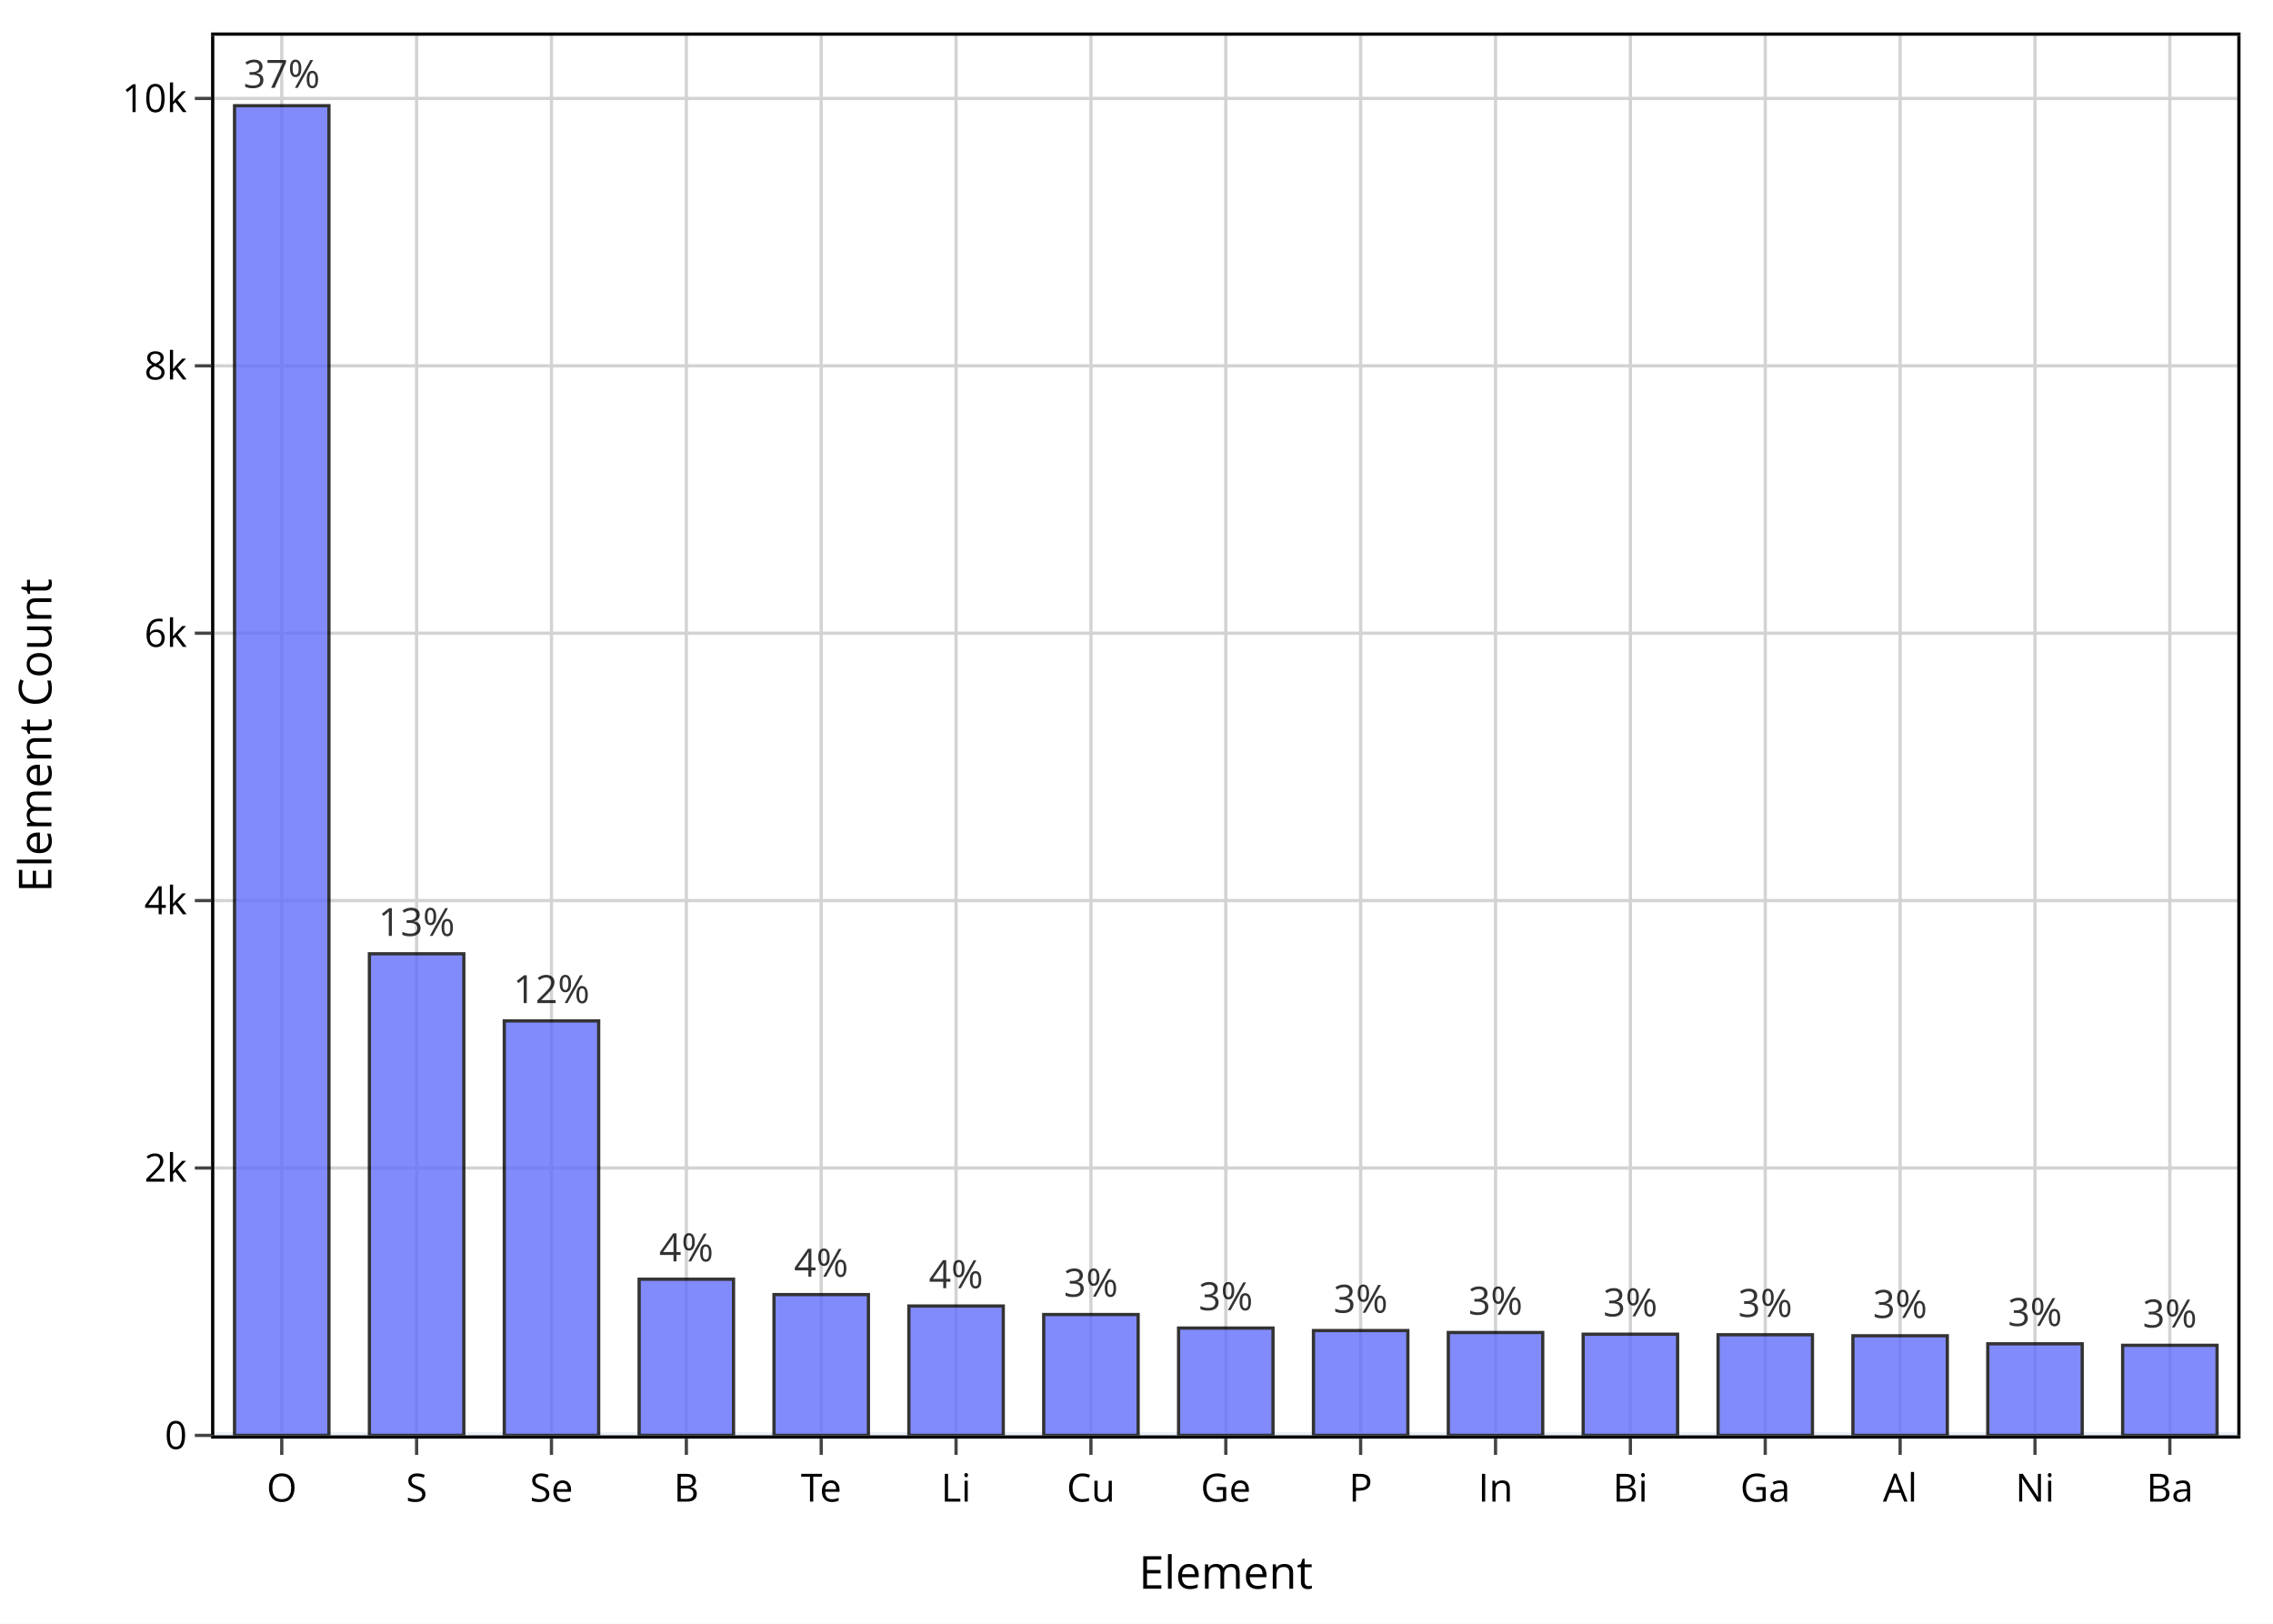
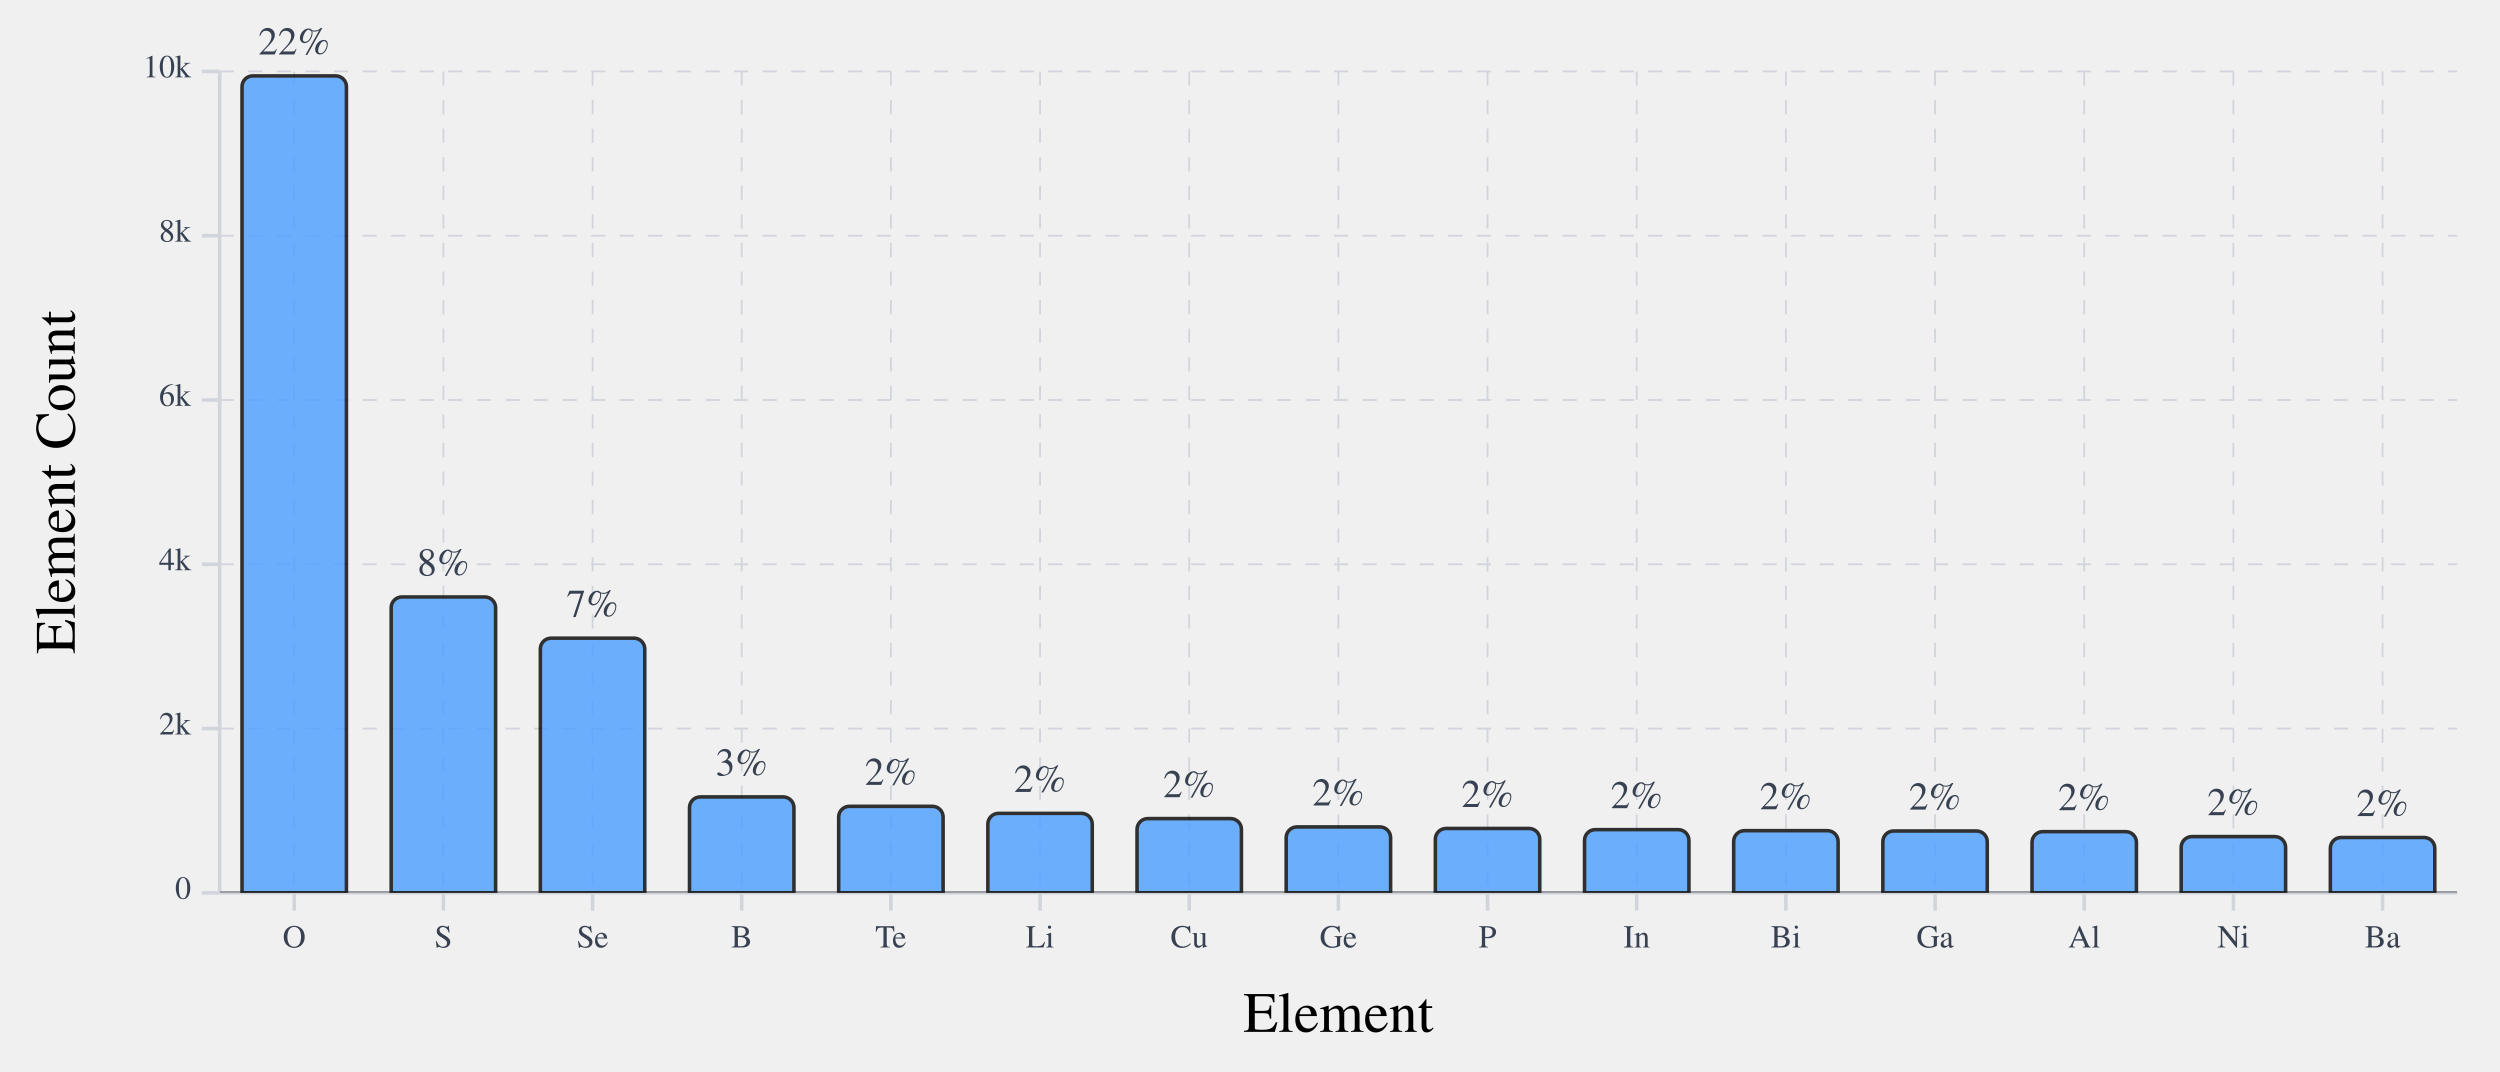
- <svg xmlns="http://www.w3.org/2000/svg" width="700" height="500" class="main-svg" viewBox="0 0 700 500">
-   <path d="M0 0h700v500H0z" style="fill:#fff;fill-opacity:1" />
+ <svg xmlns="http://www.w3.org/2000/svg" class="svelte-ny43tg" aria-label="Element vs Element Count" color="rgb(0, 0, 0)" fill="rgb(55, 65, 81)" fill-opacity="1" fill-rule="nonzero" stroke="none" stroke-width="1px" stroke-opacity="1" stroke-dasharray="none" stroke-dashoffset="0px" stroke-linecap="butt" stroke-linejoin="miter" stroke-miterlimit="4" font-family="Times" font-size="16px" font-style="normal" font-weight="400" font-variant="normal" letter-spacing="normal" word-spacing="0px" text-anchor="start" dominant-baseline="auto" paint-order="normal" visibility="visible" text-rendering="auto" shape-rendering="auto" marker-start="none" marker-mid="none" marker-end="none" display="block" width="700" height="300" viewBox="0 0 700 300">
  <defs>
-     <clipPath id="a" class="plotclip">
-       <path d="M0 0h623v431H0z" />
+     <clipPath id="chart-clip-227b5d8d-7749-4872-889a-cb2cf5bf6969">
+       <rect x="61.5" y="20" width="626.5" height="230" />
    </clipPath>
  </defs>
-   <g class="cartesianlayer">
-     <g class="subplot xy">
-       <g class="gridlayer">
-         <g class="x">
-           <path d="M0 11v431" class="xgrid crisp" style="stroke:#d3d3d3;stroke-opacity:1;stroke-width:1px" transform="translate(86.77)" />
-           <path d="M0 11v431" class="xgrid crisp" style="stroke:#d3d3d3;stroke-opacity:1;stroke-width:1px" transform="translate(128.3)" />
-           <path d="M0 11v431" class="xgrid crisp" style="stroke:#d3d3d3;stroke-opacity:1;stroke-width:1px" transform="translate(169.83)" />
-           <path d="M0 11v431" class="xgrid crisp" style="stroke:#d3d3d3;stroke-opacity:1;stroke-width:1px" transform="translate(211.37)" />
-           <path d="M0 11v431" class="xgrid crisp" style="stroke:#d3d3d3;stroke-opacity:1;stroke-width:1px" transform="translate(252.9)" />
-           <path d="M0 11v431" class="xgrid crisp" style="stroke:#d3d3d3;stroke-opacity:1;stroke-width:1px" transform="translate(294.43)" />
-           <path d="M0 11v431" class="xgrid crisp" style="stroke:#d3d3d3;stroke-opacity:1;stroke-width:1px" transform="translate(335.97)" />
-           <path d="M0 11v431" class="xgrid crisp" style="stroke:#d3d3d3;stroke-opacity:1;stroke-width:1px" transform="translate(377.5)" />
-           <path d="M0 11v431" class="xgrid crisp" style="stroke:#d3d3d3;stroke-opacity:1;stroke-width:1px" transform="translate(419.03)" />
-           <path d="M0 11v431" class="xgrid crisp" style="stroke:#d3d3d3;stroke-opacity:1;stroke-width:1px" transform="translate(460.57)" />
-           <path d="M0 11v431" class="xgrid crisp" style="stroke:#d3d3d3;stroke-opacity:1;stroke-width:1px" transform="translate(502.1)" />
-           <path d="M0 11v431" class="xgrid crisp" style="stroke:#d3d3d3;stroke-opacity:1;stroke-width:1px" transform="translate(543.63)" />
-           <path d="M0 11v431" class="xgrid crisp" style="stroke:#d3d3d3;stroke-opacity:1;stroke-width:1px" transform="translate(585.17)" />
-           <path d="M0 11v431" class="xgrid crisp" style="stroke:#d3d3d3;stroke-opacity:1;stroke-width:1px" transform="translate(626.7)" />
-           <path d="M0 11v431" class="xgrid crisp" style="stroke:#d3d3d3;stroke-opacity:1;stroke-width:1px" transform="translate(668.23)" />
-         </g>
-         <g class="y">
-           <path d="M66 0h623" class="ygrid crisp" style="stroke:#d3d3d3;stroke-opacity:1;stroke-width:1px" transform="translate(0 359.66)" />
-           <path d="M66 0h623" class="ygrid crisp" style="stroke:#d3d3d3;stroke-opacity:1;stroke-width:1px" transform="translate(0 277.32)" />
-           <path d="M66 0h623" class="ygrid crisp" style="stroke:#d3d3d3;stroke-opacity:1;stroke-width:1px" transform="translate(0 194.98)" />
-           <path d="M66 0h623" class="ygrid crisp" style="stroke:#d3d3d3;stroke-opacity:1;stroke-width:1px" transform="translate(0 112.65)" />
-           <path d="M66 0h623" class="ygrid crisp" style="stroke:#d3d3d3;stroke-opacity:1;stroke-width:1px" transform="translate(0 30.31)" />
+   <g class="x-axis svelte-gwe2el" style="--tick-font-default: clamp(9px, calc(0.03 * 100cqmin), 0.8em);">
+     <line stroke-width="1px" pointer-events="none" x1="61.5" x2="688" y1="250" y2="250" stroke="rgb(209, 213, 219)" />
+     <g class="tick svelte-gwe2el" transform="translate(82.38, 250)">
+       <line y1="-230" y2="0" stroke="rgb(209, 213, 219)" stroke-dasharray="4px" stroke-width="0.5px" pointer-events="none" />
+       <line y1="0" y2="5" stroke="rgb(209, 213, 219)" stroke-width="1px" pointer-events="none" />
+       <text x="0" y="12" text-anchor="middle" dominant-baseline="hanging" fill="rgb(55, 65, 81)" class="svelte-gwe2el" font-size="9px" display="block">
+         <tspan class="svelte-gwe2el" x="0" dy="0">O</tspan>
+       </text>
+     </g>
+     <g class="tick svelte-gwe2el" transform="translate(124.15, 250)">
+       <line y1="-230" y2="0" stroke="rgb(209, 213, 219)" stroke-dasharray="4px" stroke-width="0.5px" pointer-events="none" />
+       <line y1="0" y2="5" stroke="rgb(209, 213, 219)" stroke-width="1px" pointer-events="none" />
+       <text x="0" y="12" text-anchor="middle" dominant-baseline="hanging" fill="rgb(55, 65, 81)" class="svelte-gwe2el" font-size="9px" display="block">
+         <tspan class="svelte-gwe2el" x="0" dy="0">S</tspan>
+       </text>
+     </g>
+     <g class="tick svelte-gwe2el" transform="translate(165.92, 250)">
+       <line y1="-230" y2="0" stroke="rgb(209, 213, 219)" stroke-dasharray="4px" stroke-width="0.5px" pointer-events="none" />
+       <line y1="0" y2="5" stroke="rgb(209, 213, 219)" stroke-width="1px" pointer-events="none" />
+       <text x="0" y="12" text-anchor="middle" dominant-baseline="hanging" fill="rgb(55, 65, 81)" class="svelte-gwe2el" font-size="9px" display="block">
+         <tspan class="svelte-gwe2el" x="0" dy="0">Se</tspan>
+       </text>
+     </g>
+     <g class="tick svelte-gwe2el" transform="translate(207.68, 250)">
+       <line y1="-230" y2="0" stroke="rgb(209, 213, 219)" stroke-dasharray="4px" stroke-width="0.5px" pointer-events="none" />
+       <line y1="0" y2="5" stroke="rgb(209, 213, 219)" stroke-width="1px" pointer-events="none" />
+       <text x="0" y="12" text-anchor="middle" dominant-baseline="hanging" fill="rgb(55, 65, 81)" class="svelte-gwe2el" font-size="9px" display="block">
+         <tspan class="svelte-gwe2el" x="0" dy="0">B</tspan>
+       </text>
+     </g>
+     <g class="tick svelte-gwe2el" transform="translate(249.45, 250)">
+       <line y1="-230" y2="0" stroke="rgb(209, 213, 219)" stroke-dasharray="4px" stroke-width="0.5px" pointer-events="none" />
+       <line y1="0" y2="5" stroke="rgb(209, 213, 219)" stroke-width="1px" pointer-events="none" />
+       <text x="0" y="12" text-anchor="middle" dominant-baseline="hanging" fill="rgb(55, 65, 81)" class="svelte-gwe2el" font-size="9px" display="block">
+         <tspan class="svelte-gwe2el" x="0" dy="0">Te</tspan>
+       </text>
+     </g>
+     <g class="tick svelte-gwe2el" transform="translate(291.22, 250)">
+       <line y1="-230" y2="0" stroke="rgb(209, 213, 219)" stroke-dasharray="4px" stroke-width="0.5px" pointer-events="none" />
+       <line y1="0" y2="5" stroke="rgb(209, 213, 219)" stroke-width="1px" pointer-events="none" />
+       <text x="0" y="12" text-anchor="middle" dominant-baseline="hanging" fill="rgb(55, 65, 81)" class="svelte-gwe2el" font-size="9px" display="block">
+         <tspan class="svelte-gwe2el" x="0" dy="0">Li</tspan>
+       </text>
+     </g>
+     <g class="tick svelte-gwe2el" transform="translate(332.98, 250)">
+       <line y1="-230" y2="0" stroke="rgb(209, 213, 219)" stroke-dasharray="4px" stroke-width="0.5px" pointer-events="none" />
+       <line y1="0" y2="5" stroke="rgb(209, 213, 219)" stroke-width="1px" pointer-events="none" />
+       <text x="0" y="12" text-anchor="middle" dominant-baseline="hanging" fill="rgb(55, 65, 81)" class="svelte-gwe2el" font-size="9px" display="block">
+         <tspan class="svelte-gwe2el" x="0" dy="0">Cu</tspan>
+       </text>
+     </g>
+     <g class="tick svelte-gwe2el" transform="translate(374.75, 250)">
+       <line y1="-230" y2="0" stroke="rgb(209, 213, 219)" stroke-dasharray="4px" stroke-width="0.5px" pointer-events="none" />
+       <line y1="0" y2="5" stroke="rgb(209, 213, 219)" stroke-width="1px" pointer-events="none" />
+       <text x="0" y="12" text-anchor="middle" dominant-baseline="hanging" fill="rgb(55, 65, 81)" class="svelte-gwe2el" font-size="9px" display="block">
+         <tspan class="svelte-gwe2el" x="0" dy="0">Ge</tspan>
+       </text>
+     </g>
+     <g class="tick svelte-gwe2el" transform="translate(416.52, 250)">
+       <line y1="-230" y2="0" stroke="rgb(209, 213, 219)" stroke-dasharray="4px" stroke-width="0.5px" pointer-events="none" />
+       <line y1="0" y2="5" stroke="rgb(209, 213, 219)" stroke-width="1px" pointer-events="none" />
+       <text x="0" y="12" text-anchor="middle" dominant-baseline="hanging" fill="rgb(55, 65, 81)" class="svelte-gwe2el" font-size="9px" display="block">
+         <tspan class="svelte-gwe2el" x="0" dy="0">P</tspan>
+       </text>
+     </g>
+     <g class="tick svelte-gwe2el" transform="translate(458.28, 250)">
+       <line y1="-230" y2="0" stroke="rgb(209, 213, 219)" stroke-dasharray="4px" stroke-width="0.5px" pointer-events="none" />
+       <line y1="0" y2="5" stroke="rgb(209, 213, 219)" stroke-width="1px" pointer-events="none" />
+       <text x="0" y="12" text-anchor="middle" dominant-baseline="hanging" fill="rgb(55, 65, 81)" class="svelte-gwe2el" font-size="9px" display="block">
+         <tspan class="svelte-gwe2el" x="0" dy="0">In</tspan>
+       </text>
+     </g>
+     <g class="tick svelte-gwe2el" transform="translate(500.05, 250)">
+       <line y1="-230" y2="0" stroke="rgb(209, 213, 219)" stroke-dasharray="4px" stroke-width="0.5px" pointer-events="none" />
+       <line y1="0" y2="5" stroke="rgb(209, 213, 219)" stroke-width="1px" pointer-events="none" />
+       <text x="0" y="12" text-anchor="middle" dominant-baseline="hanging" fill="rgb(55, 65, 81)" class="svelte-gwe2el" font-size="9px" display="block">
+         <tspan class="svelte-gwe2el" x="0" dy="0">Bi</tspan>
+       </text>
+     </g>
+     <g class="tick svelte-gwe2el" transform="translate(541.82, 250)">
+       <line y1="-230" y2="0" stroke="rgb(209, 213, 219)" stroke-dasharray="4px" stroke-width="0.5px" pointer-events="none" />
+       <line y1="0" y2="5" stroke="rgb(209, 213, 219)" stroke-width="1px" pointer-events="none" />
+       <text x="0" y="12" text-anchor="middle" dominant-baseline="hanging" fill="rgb(55, 65, 81)" class="svelte-gwe2el" font-size="9px" display="block">
+         <tspan class="svelte-gwe2el" x="0" dy="0">Ga</tspan>
+       </text>
+     </g>
+     <g class="tick svelte-gwe2el" transform="translate(583.58, 250)">
+       <line y1="-230" y2="0" stroke="rgb(209, 213, 219)" stroke-dasharray="4px" stroke-width="0.5px" pointer-events="none" />
+       <line y1="0" y2="5" stroke="rgb(209, 213, 219)" stroke-width="1px" pointer-events="none" />
+       <text x="0" y="12" text-anchor="middle" dominant-baseline="hanging" fill="rgb(55, 65, 81)" class="svelte-gwe2el" font-size="9px" display="block">
+         <tspan class="svelte-gwe2el" x="0" dy="0">Al</tspan>
+       </text>
+     </g>
+     <g class="tick svelte-gwe2el" transform="translate(625.35, 250)">
+       <line y1="-230" y2="0" stroke="rgb(209, 213, 219)" stroke-dasharray="4px" stroke-width="0.5px" pointer-events="none" />
+       <line y1="0" y2="5" stroke="rgb(209, 213, 219)" stroke-width="1px" pointer-events="none" />
+       <text x="0" y="12" text-anchor="middle" dominant-baseline="hanging" fill="rgb(55, 65, 81)" class="svelte-gwe2el" font-size="9px" display="block">
+         <tspan class="svelte-gwe2el" x="0" dy="0">Ni</tspan>
+       </text>
+     </g>
+     <g class="tick svelte-gwe2el" transform="translate(667.12, 250)">
+       <line y1="-230" y2="0" stroke="rgb(209, 213, 219)" stroke-dasharray="4px" stroke-width="0.5px" pointer-events="none" />
+       <line y1="0" y2="5" stroke="rgb(209, 213, 219)" stroke-width="1px" pointer-events="none" />
+       <text x="0" y="12" text-anchor="middle" dominant-baseline="hanging" fill="rgb(55, 65, 81)" class="svelte-gwe2el" font-size="9px" display="block">
+         <tspan class="svelte-gwe2el" x="0" dy="0">Ba</tspan>
+       </text>
+     </g>
+     <g>
+       <text dominant-baseline="central" pointer-events="none" text-anchor="middle" class="axis-label x-label svelte-swdpfo" fill="currentColor" x="374.75" y="286" display="block">
+         <tspan class="svelte-swdpfo" x="374.75" y="286">
+           <tspan class="svelte-swdpfo">Element</tspan>
+         </tspan>
+       </text>
+     </g>
+   </g>
+   <g class="y-axis svelte-gwe2el" style="--tick-font-default: clamp(9px, calc(0.03 * 100cqmin), 0.8em);">
+     <line stroke-width="1px" pointer-events="none" x1="61.5" x2="61.5" y1="20" y2="250" stroke="rgb(209, 213, 219)" />
+     <g class="tick svelte-gwe2el" transform="translate(61.5, 250)">
+       <line x1="0" x2="626.5" stroke="rgb(209, 213, 219)" stroke-dasharray="4px" stroke-width="0.5px" pointer-events="none" />
+       <line x1="-5" x2="0" stroke="rgb(209, 213, 219)" stroke-width="1px" pointer-events="none" />
+       <text x="-8" y="0" text-anchor="end" dominant-baseline="central" fill="rgb(55, 65, 81)" class="svelte-gwe2el" font-size="9px" display="block">
+         <tspan class="svelte-gwe2el" x="-8" dy="0">0</tspan>
+       </text>
+     </g>
+     <g class="tick svelte-gwe2el" transform="translate(61.5, 204)">
+       <line x1="0" x2="626.5" stroke="rgb(209, 213, 219)" stroke-dasharray="4px" stroke-width="0.5px" pointer-events="none" />
+       <line x1="-5" x2="0" stroke="rgb(209, 213, 219)" stroke-width="1px" pointer-events="none" />
+       <text x="-8" y="0" text-anchor="end" dominant-baseline="central" fill="rgb(55, 65, 81)" class="svelte-gwe2el" font-size="9px" display="block">
+         <tspan class="svelte-gwe2el" x="-8" dy="0">2k</tspan>
+       </text>
+     </g>
+     <g class="tick svelte-gwe2el" transform="translate(61.5, 158)">
+       <line x1="0" x2="626.5" stroke="rgb(209, 213, 219)" stroke-dasharray="4px" stroke-width="0.5px" pointer-events="none" />
+       <line x1="-5" x2="0" stroke="rgb(209, 213, 219)" stroke-width="1px" pointer-events="none" />
+       <text x="-8" y="0" text-anchor="end" dominant-baseline="central" fill="rgb(55, 65, 81)" class="svelte-gwe2el" font-size="9px" display="block">
+         <tspan class="svelte-gwe2el" x="-8" dy="0">4k</tspan>
+       </text>
+     </g>
+     <g class="tick svelte-gwe2el" transform="translate(61.5, 112)">
+       <line x1="0" x2="626.5" stroke="rgb(209, 213, 219)" stroke-dasharray="4px" stroke-width="0.5px" pointer-events="none" />
+       <line x1="-5" x2="0" stroke="rgb(209, 213, 219)" stroke-width="1px" pointer-events="none" />
+       <text x="-8" y="0" text-anchor="end" dominant-baseline="central" fill="rgb(55, 65, 81)" class="svelte-gwe2el" font-size="9px" display="block">
+         <tspan class="svelte-gwe2el" x="-8" dy="0">6k</tspan>
+       </text>
+     </g>
+     <g class="tick svelte-gwe2el" transform="translate(61.5, 66)">
+       <line x1="0" x2="626.5" stroke="rgb(209, 213, 219)" stroke-dasharray="4px" stroke-width="0.5px" pointer-events="none" />
+       <line x1="-5" x2="0" stroke="rgb(209, 213, 219)" stroke-width="1px" pointer-events="none" />
+       <text x="-8" y="0" text-anchor="end" dominant-baseline="central" fill="rgb(55, 65, 81)" class="svelte-gwe2el" font-size="9px" display="block">
+         <tspan class="svelte-gwe2el" x="-8" dy="0">8k</tspan>
+       </text>
+     </g>
+     <g class="tick svelte-gwe2el" transform="translate(61.5, 20)">
+       <line x1="0" x2="626.5" stroke="rgb(209, 213, 219)" stroke-dasharray="4px" stroke-width="0.5px" pointer-events="none" />
+       <line x1="-5" x2="0" stroke="rgb(209, 213, 219)" stroke-width="1px" pointer-events="none" />
+       <text x="-8" y="0" text-anchor="end" dominant-baseline="central" fill="rgb(55, 65, 81)" class="svelte-gwe2el" font-size="9px" display="block">
+         <tspan class="svelte-gwe2el" x="-8" dy="0">10k</tspan>
+       </text>
+     </g>
+     <g transform="rotate(-90, 18, 135)">
+       <text dominant-baseline="central" pointer-events="none" text-anchor="middle" class="axis-label y-label svelte-swdpfo" fill="currentColor" x="18" y="135" display="block">
+         <tspan class="svelte-swdpfo" x="18" y="135">
+           <tspan class="svelte-swdpfo">Element Count</tspan>
+         </tspan>
+       </text>
+     </g>
+   </g>
+   <g clip-path="url(&quot;#chart-clip-227b5d8d-7749-4872-889a-cb2cf5bf6969&quot;)">
+     <line class="zero-line svelte-hanx6g" x1="61.5" x2="688" y1="250" y2="250" stroke="rgb(0, 0, 0)" opacity="0.3" />
+   </g>
+   <g>
+     <defs />
+     <g class="bar-series svelte-ape502" opacity="1">
+       <g>
+         <g>
+           <path d="M67.77,250V24.25A3,3 0 0 1 70.77,21.25H94A3,3 0 0 1 97,24.25V250Z" fill="rgb(74, 158, 255)" opacity="0.8" stroke="rgb(0, 0, 0)" stroke-width="1px" clip-path="url(&quot;#chart-clip-227b5d8d-7749-4872-889a-cb2cf5bf6969&quot;)" />
+           <text class="bar-label svelte-ape502" x="82.38" y="15.25" text-anchor="middle" font-size="11px" display="block">22%</text>
+           <path d="M109.53,250V170.15A3,3 0 0 1 112.53,167.15H135.77A3,3 0 0 1 138.77,170.15V250Z" fill="rgb(74, 158, 255)" opacity="0.8" stroke="rgb(0, 0, 0)" stroke-width="1px" clip-path="url(&quot;#chart-clip-227b5d8d-7749-4872-889a-cb2cf5bf6969&quot;)" />
+           <text class="bar-label svelte-ape502" x="124.15" y="161.15" text-anchor="middle" font-size="11px" display="block">8%</text>
+           <path d="M151.3,250V181.69A3,3 0 0 1 154.3,178.69H177.53A3,3 0 0 1 180.53,181.69V250Z" fill="rgb(74, 158, 255)" opacity="0.8" stroke="rgb(0, 0, 0)" stroke-width="1px" clip-path="url(&quot;#chart-clip-227b5d8d-7749-4872-889a-cb2cf5bf6969&quot;)" />
+           <text class="bar-label svelte-ape502" x="165.92" y="172.69" text-anchor="middle" font-size="11px" display="block">7%</text>
+           <path d="M193.06,250V226.14A3,3 0 0 1 196.06,223.14H219.3A3,3 0 0 1 222.3,226.14V250Z" fill="rgb(74, 158, 255)" opacity="0.8" stroke="rgb(0, 0, 0)" stroke-width="1px" clip-path="url(&quot;#chart-clip-227b5d8d-7749-4872-889a-cb2cf5bf6969&quot;)" />
+           <text class="bar-label svelte-ape502" x="207.68" y="217.14" text-anchor="middle" font-size="11px" display="block">3%</text>
+           <path d="M234.83,250V228.77A3,3 0 0 1 237.83,225.77H261.07A3,3 0 0 1 264.07,228.77V250Z" fill="rgb(74, 158, 255)" opacity="0.8" stroke="rgb(0, 0, 0)" stroke-width="1px" clip-path="url(&quot;#chart-clip-227b5d8d-7749-4872-889a-cb2cf5bf6969&quot;)" />
+           <text class="bar-label svelte-ape502" x="249.45" y="219.77" text-anchor="middle" font-size="11px" display="block">2%</text>
+           <path d="M276.6,250V230.74A3,3 0 0 1 279.6,227.74H302.83A3,3 0 0 1 305.83,230.74V250Z" fill="rgb(74, 158, 255)" opacity="0.8" stroke="rgb(0, 0, 0)" stroke-width="1px" clip-path="url(&quot;#chart-clip-227b5d8d-7749-4872-889a-cb2cf5bf6969&quot;)" />
+           <text class="bar-label svelte-ape502" x="291.22" y="221.74" text-anchor="middle" font-size="11px" display="block">2%</text>
+           <path d="M318.37,250V232.21A3,3 0 0 1 321.37,229.21H344.6A3,3 0 0 1 347.6,232.21V250Z" fill="rgb(74, 158, 255)" opacity="0.8" stroke="rgb(0, 0, 0)" stroke-width="1px" clip-path="url(&quot;#chart-clip-227b5d8d-7749-4872-889a-cb2cf5bf6969&quot;)" />
+           <text class="bar-label svelte-ape502" x="332.98" y="223.21" text-anchor="middle" font-size="11px" display="block">2%</text>
+           <path d="M360.13,250V234.54A3,3 0 0 1 363.13,231.54H386.37A3,3 0 0 1 389.37,234.54V250Z" fill="rgb(74, 158, 255)" opacity="0.8" stroke="rgb(0, 0, 0)" stroke-width="1px" clip-path="url(&quot;#chart-clip-227b5d8d-7749-4872-889a-cb2cf5bf6969&quot;)" />
+           <text class="bar-label svelte-ape502" x="374.75" y="225.54" text-anchor="middle" font-size="11px" display="block">2%</text>
+           <path d="M401.9,250V234.97A3,3 0 0 1 404.9,231.97H428.13A3,3 0 0 1 431.13,234.97V250Z" fill="rgb(74, 158, 255)" opacity="0.8" stroke="rgb(0, 0, 0)" stroke-width="1px" clip-path="url(&quot;#chart-clip-227b5d8d-7749-4872-889a-cb2cf5bf6969&quot;)" />
+           <text class="bar-label svelte-ape502" x="416.52" y="225.97" text-anchor="middle" font-size="11px" display="block">2%</text>
+           <path d="M443.67,250V235.3A3,3 0 0 1 446.67,232.3H469.9A3,3 0 0 1 472.9,235.3V250Z" fill="rgb(74, 158, 255)" opacity="0.8" stroke="rgb(0, 0, 0)" stroke-width="1px" clip-path="url(&quot;#chart-clip-227b5d8d-7749-4872-889a-cb2cf5bf6969&quot;)" />
+           <text class="bar-label svelte-ape502" x="458.28" y="226.3" text-anchor="middle" font-size="11px" display="block">2%</text>
+           <path d="M485.43,250V235.59A3,3 0 0 1 488.43,232.59H511.67A3,3 0 0 1 514.67,235.59V250Z" fill="rgb(74, 158, 255)" opacity="0.8" stroke="rgb(0, 0, 0)" stroke-width="1px" clip-path="url(&quot;#chart-clip-227b5d8d-7749-4872-889a-cb2cf5bf6969&quot;)" />
+           <text class="bar-label svelte-ape502" x="500.05" y="226.59" text-anchor="middle" font-size="11px" display="block">2%</text>
+           <path d="M527.2,250V235.68A3,3 0 0 1 530.2,232.68H553.43A3,3 0 0 1 556.43,235.68V250Z" fill="rgb(74, 158, 255)" opacity="0.8" stroke="rgb(0, 0, 0)" stroke-width="1px" clip-path="url(&quot;#chart-clip-227b5d8d-7749-4872-889a-cb2cf5bf6969&quot;)" />
+           <text class="bar-label svelte-ape502" x="541.82" y="226.68" text-anchor="middle" font-size="11px" display="block">2%</text>
+           <path d="M568.97,250V235.86A3,3 0 0 1 571.97,232.86H595.2A3,3 0 0 1 598.2,235.86V250Z" fill="rgb(74, 158, 255)" opacity="0.8" stroke="rgb(0, 0, 0)" stroke-width="1px" clip-path="url(&quot;#chart-clip-227b5d8d-7749-4872-889a-cb2cf5bf6969&quot;)" />
+           <text class="bar-label svelte-ape502" x="583.58" y="226.86" text-anchor="middle" font-size="11px" display="block">2%</text>
+           <path d="M610.73,250V237.25A3,3 0 0 1 613.73,234.25H636.97A3,3 0 0 1 639.97,237.25V250Z" fill="rgb(74, 158, 255)" opacity="0.8" stroke="rgb(0, 0, 0)" stroke-width="1px" clip-path="url(&quot;#chart-clip-227b5d8d-7749-4872-889a-cb2cf5bf6969&quot;)" />
+           <text class="bar-label svelte-ape502" x="625.35" y="228.25" text-anchor="middle" font-size="11px" display="block">2%</text>
+           <path d="M652.5,250V237.5A3,3 0 0 1 655.5,234.5H678.74A3,3 0 0 1 681.74,237.5V250Z" fill="rgb(74, 158, 255)" opacity="0.8" stroke="rgb(0, 0, 0)" stroke-width="1px" clip-path="url(&quot;#chart-clip-227b5d8d-7749-4872-889a-cb2cf5bf6969&quot;)" />
+           <text class="bar-label svelte-ape502" x="667.12" y="228.5" text-anchor="middle" font-size="11px" display="block">2%</text>
        </g>
      </g>
-       <g class="zerolinelayer">
-         <path d="M66 0h623" class="yzl zl crisp" style="stroke:#ebf0f8;stroke-opacity:1;stroke-width:2px" transform="translate(0 442)" />
-       </g>
-       <g class="overplot">
-         <g class="xy" clip-path="url(#a)" transform="translate(66 11)">
-           <g class="barlayer mlayer">
-             <g class="trace bars" style="opacity:.8">
-               <g class="points">
-                 <g class="point">
-                   <path d="M6.23 431V21.55H35.3V431Z" style="vector-effect:none;opacity:1;stroke-width:1px;fill:#636efa;fill-opacity:1;stroke:#000;stroke-opacity:1" />
-                   <text class="bartext bartext-outside" data-notex="1" style="font-family:&quot;Open Sans&quot;,verdana,arial,sans-serif;font-size:12px;fill:#000;fill-opacity:1;white-space:pre" text-anchor="middle" transform="translate(20.765 16.05)">37%</text>
-                 </g>
-                 <g class="point">
-                   <path d="M47.76 431V282.7h29.08V431Z" style="vector-effect:none;opacity:1;stroke-width:1px;fill:#636efa;fill-opacity:1;stroke:#000;stroke-opacity:1" />
-                   <text class="bartext bartext-outside" data-notex="1" style="font-family:&quot;Open Sans&quot;,verdana,arial,sans-serif;font-size:12px;fill:#000;fill-opacity:1;white-space:pre" text-anchor="middle" transform="translate(62.3 277.2)">13%</text>
-                 </g>
-                 <g class="point">
-                   <path d="M89.3 431V303.37h29.07V431Z" style="vector-effect:none;opacity:1;stroke-width:1px;fill:#636efa;fill-opacity:1;stroke:#000;stroke-opacity:1" />
-                   <text class="bartext bartext-outside" data-notex="1" style="font-family:&quot;Open Sans&quot;,verdana,arial,sans-serif;font-size:12px;fill:#000;fill-opacity:1;white-space:pre" text-anchor="middle" transform="translate(103.835 297.87)">12%</text>
-                 </g>
-                 <g class="point">
-                   <path d="M130.83 431v-48.09h29.07V431Z" style="vector-effect:none;opacity:1;stroke-width:1px;fill:#636efa;fill-opacity:1;stroke:#000;stroke-opacity:1" />
-                   <text class="bartext bartext-outside" data-notex="1" style="font-family:&quot;Open Sans&quot;,verdana,arial,sans-serif;font-size:12px;fill:#000;fill-opacity:1;white-space:pre" text-anchor="middle" transform="translate(145.365 377.41)">4%</text>
-                 </g>
-                 <g class="point">
-                   <path d="M172.36 431v-43.36h29.08V431Z" style="vector-effect:none;opacity:1;stroke-width:1px;fill:#636efa;fill-opacity:1;stroke:#000;stroke-opacity:1" />
-                   <text class="bartext bartext-outside" data-notex="1" style="font-family:&quot;Open Sans&quot;,verdana,arial,sans-serif;font-size:12px;fill:#000;fill-opacity:1;white-space:pre" text-anchor="middle" transform="translate(186.9 382.14)">4%</text>
-                 </g>
-                 <g class="point">
-                   <path d="M213.9 431v-39.84h29.07V431Z" style="vector-effect:none;opacity:1;stroke-width:1px;fill:#636efa;fill-opacity:1;stroke:#000;stroke-opacity:1" />
-                   <text class="bartext bartext-outside" data-notex="1" style="font-family:&quot;Open Sans&quot;,verdana,arial,sans-serif;font-size:12px;fill:#000;fill-opacity:1;white-space:pre" text-anchor="middle" transform="translate(228.435 385.66)">4%</text>
-                 </g>
-                 <g class="point">
-                   <path d="M255.43 431v-37.22h29.07V431Z" style="vector-effect:none;opacity:1;stroke-width:1px;fill:#636efa;fill-opacity:1;stroke:#000;stroke-opacity:1" />
-                   <text class="bartext bartext-outside" data-notex="1" style="font-family:&quot;Open Sans&quot;,verdana,arial,sans-serif;font-size:12px;fill:#000;fill-opacity:1;white-space:pre" text-anchor="middle" transform="translate(269.965 388.28)">3%</text>
-                 </g>
-                 <g class="point">
-                   <path d="M296.96 431v-33.05h29.08V431Z" style="vector-effect:none;opacity:1;stroke-width:1px;fill:#636efa;fill-opacity:1;stroke:#000;stroke-opacity:1" />
-                   <text class="bartext bartext-outside" data-notex="1" style="font-family:&quot;Open Sans&quot;,verdana,arial,sans-serif;font-size:12px;fill:#000;fill-opacity:1;white-space:pre" text-anchor="middle" transform="translate(311.5 392.45)">3%</text>
-                 </g>
-                 <g class="point">
-                   <path d="M338.5 431v-32.28h29.07V431Z" style="vector-effect:none;opacity:1;stroke-width:1px;fill:#636efa;fill-opacity:1;stroke:#000;stroke-opacity:1" />
-                   <text class="bartext bartext-outside" data-notex="1" style="font-family:&quot;Open Sans&quot;,verdana,arial,sans-serif;font-size:12px;fill:#000;fill-opacity:1;white-space:pre" text-anchor="middle" transform="translate(353.035 393.22)">3%</text>
-                 </g>
-                 <g class="point">
-                   <path d="M380.03 431v-31.68h29.07V431Z" style="vector-effect:none;opacity:1;stroke-width:1px;fill:#636efa;fill-opacity:1;stroke:#000;stroke-opacity:1" />
-                   <text class="bartext bartext-outside" data-notex="1" style="font-family:&quot;Open Sans&quot;,verdana,arial,sans-serif;font-size:12px;fill:#000;fill-opacity:1;white-space:pre" text-anchor="middle" transform="translate(394.565 393.82)">3%</text>
-                 </g>
-                 <g class="point">
-                   <path d="M421.56 431v-31.16h29.08V431Z" style="vector-effect:none;opacity:1;stroke-width:1px;fill:#636efa;fill-opacity:1;stroke:#000;stroke-opacity:1" />
-                   <text class="bartext bartext-outside" data-notex="1" style="font-family:&quot;Open Sans&quot;,verdana,arial,sans-serif;font-size:12px;fill:#000;fill-opacity:1;white-space:pre" text-anchor="middle" transform="translate(436.1 394.34)">3%</text>
-                 </g>
-                 <g class="point">
-                   <path d="M463.1 431v-30.99h29.07V431Z" style="vector-effect:none;opacity:1;stroke-width:1px;fill:#636efa;fill-opacity:1;stroke:#000;stroke-opacity:1" />
-                   <text class="bartext bartext-outside" data-notex="1" style="font-family:&quot;Open Sans&quot;,verdana,arial,sans-serif;font-size:12px;fill:#000;fill-opacity:1;white-space:pre" text-anchor="middle" transform="translate(477.635 394.51)">3%</text>
-                 </g>
-                 <g class="point">
-                   <path d="M504.63 431v-30.67h29.07V431Z" style="vector-effect:none;opacity:1;stroke-width:1px;fill:#636efa;fill-opacity:1;stroke:#000;stroke-opacity:1" />
-                   <text class="bartext bartext-outside" data-notex="1" style="font-family:&quot;Open Sans&quot;,verdana,arial,sans-serif;font-size:12px;fill:#000;fill-opacity:1;white-space:pre" text-anchor="middle" transform="translate(519.165 394.83)">3%</text>
-                 </g>
-                 <g class="point">
-                   <path d="M546.16 431v-28.2h29.08V431Z" style="vector-effect:none;opacity:1;stroke-width:1px;fill:#636efa;fill-opacity:1;stroke:#000;stroke-opacity:1" />
-                   <text class="bartext bartext-outside" data-notex="1" style="font-family:&quot;Open Sans&quot;,verdana,arial,sans-serif;font-size:12px;fill:#000;fill-opacity:1;white-space:pre" text-anchor="middle" transform="translate(560.7 397.3)">3%</text>
-                 </g>
-                 <g class="point">
-                   <path d="M587.7 431v-27.74h29.07V431Z" style="vector-effect:none;opacity:1;stroke-width:1px;fill:#636efa;fill-opacity:1;stroke:#000;stroke-opacity:1" />
-                   <text class="bartext bartext-outside" data-notex="1" style="font-family:&quot;Open Sans&quot;,verdana,arial,sans-serif;font-size:12px;fill:#000;fill-opacity:1;white-space:pre" text-anchor="middle" transform="translate(602.235 397.76)">3%</text>
-                 </g>
-               </g>
-             </g>
-           </g>
-         </g>
-       </g>
-       <path d="M65 442.5h625M65 10.5h625" class="xlines-above crisp" style="fill:none;stroke-width:1px;stroke:#000;stroke-opacity:1" />
-       <path d="M65.5 11v431m624-431v431" class="ylines-above crisp" style="fill:none;stroke-width:1px;stroke:#000;stroke-opacity:1" />
-       <g class="xaxislayer-above">
-         <path d="M0 443v5" class="xtick ticks crisp" style="stroke:#444;stroke-opacity:1;stroke-width:1px" transform="translate(86.77)" />
-         <path d="M0 443v5" class="xtick ticks crisp" style="stroke:#444;stroke-opacity:1;stroke-width:1px" transform="translate(128.3)" />
-         <path d="M0 443v5" class="xtick ticks crisp" style="stroke:#444;stroke-opacity:1;stroke-width:1px" transform="translate(169.83)" />
-         <path d="M0 443v5" class="xtick ticks crisp" style="stroke:#444;stroke-opacity:1;stroke-width:1px" transform="translate(211.37)" />
-         <path d="M0 443v5" class="xtick ticks crisp" style="stroke:#444;stroke-opacity:1;stroke-width:1px" transform="translate(252.9)" />
-         <path d="M0 443v5" class="xtick ticks crisp" style="stroke:#444;stroke-opacity:1;stroke-width:1px" transform="translate(294.43)" />
-         <path d="M0 443v5" class="xtick ticks crisp" style="stroke:#444;stroke-opacity:1;stroke-width:1px" transform="translate(335.97)" />
-         <path d="M0 443v5" class="xtick ticks crisp" style="stroke:#444;stroke-opacity:1;stroke-width:1px" transform="translate(377.5)" />
-         <path d="M0 443v5" class="xtick ticks crisp" style="stroke:#444;stroke-opacity:1;stroke-width:1px" transform="translate(419.03)" />
-         <path d="M0 443v5" class="xtick ticks crisp" style="stroke:#444;stroke-opacity:1;stroke-width:1px" transform="translate(460.57)" />
-         <path d="M0 443v5" class="xtick ticks crisp" style="stroke:#444;stroke-opacity:1;stroke-width:1px" transform="translate(502.1)" />
-         <path d="M0 443v5" class="xtick ticks crisp" style="stroke:#444;stroke-opacity:1;stroke-width:1px" transform="translate(543.63)" />
-         <path d="M0 443v5" class="xtick ticks crisp" style="stroke:#444;stroke-opacity:1;stroke-width:1px" transform="translate(585.17)" />
-         <path d="M0 443v5" class="xtick ticks crisp" style="stroke:#444;stroke-opacity:1;stroke-width:1px" transform="translate(626.7)" />
-         <path d="M0 443v5" class="xtick ticks crisp" style="stroke:#444;stroke-opacity:1;stroke-width:1px" transform="translate(668.23)" />
-         <text y="462.4" class="xtick" style="font-family:&quot;Open Sans&quot;,verdana,arial,sans-serif;font-size:12px;fill:#000;fill-opacity:1;white-space:pre;opacity:1" text-anchor="middle" transform="translate(86.77)">O</text>
-         <text y="462.4" class="xtick" style="font-family:&quot;Open Sans&quot;,verdana,arial,sans-serif;font-size:12px;fill:#000;fill-opacity:1;white-space:pre;opacity:1" text-anchor="middle" transform="translate(128.3)">S</text>
-         <text y="462.4" class="xtick" style="font-family:&quot;Open Sans&quot;,verdana,arial,sans-serif;font-size:12px;fill:#000;fill-opacity:1;white-space:pre;opacity:1" text-anchor="middle" transform="translate(169.83)">Se</text>
-         <text y="462.4" class="xtick" style="font-family:&quot;Open Sans&quot;,verdana,arial,sans-serif;font-size:12px;fill:#000;fill-opacity:1;white-space:pre;opacity:1" text-anchor="middle" transform="translate(211.37)">B</text>
-         <text y="462.4" class="xtick" style="font-family:&quot;Open Sans&quot;,verdana,arial,sans-serif;font-size:12px;fill:#000;fill-opacity:1;white-space:pre;opacity:1" text-anchor="middle" transform="translate(252.9)">Te</text>
-         <text y="462.4" class="xtick" style="font-family:&quot;Open Sans&quot;,verdana,arial,sans-serif;font-size:12px;fill:#000;fill-opacity:1;white-space:pre;opacity:1" text-anchor="middle" transform="translate(294.43)">Li</text>
-         <text y="462.4" class="xtick" style="font-family:&quot;Open Sans&quot;,verdana,arial,sans-serif;font-size:12px;fill:#000;fill-opacity:1;white-space:pre;opacity:1" text-anchor="middle" transform="translate(335.97)">Cu</text>
-         <text y="462.4" class="xtick" style="font-family:&quot;Open Sans&quot;,verdana,arial,sans-serif;font-size:12px;fill:#000;fill-opacity:1;white-space:pre;opacity:1" text-anchor="middle" transform="translate(377.5)">Ge</text>
-         <text y="462.4" class="xtick" style="font-family:&quot;Open Sans&quot;,verdana,arial,sans-serif;font-size:12px;fill:#000;fill-opacity:1;white-space:pre;opacity:1" text-anchor="middle" transform="translate(419.03)">P</text>
-         <text y="462.4" class="xtick" style="font-family:&quot;Open Sans&quot;,verdana,arial,sans-serif;font-size:12px;fill:#000;fill-opacity:1;white-space:pre;opacity:1" text-anchor="middle" transform="translate(460.57)">In</text>
-         <text y="462.4" class="xtick" style="font-family:&quot;Open Sans&quot;,verdana,arial,sans-serif;font-size:12px;fill:#000;fill-opacity:1;white-space:pre;opacity:1" text-anchor="middle" transform="translate(502.1)">Bi</text>
-         <text y="462.4" class="xtick" style="font-family:&quot;Open Sans&quot;,verdana,arial,sans-serif;font-size:12px;fill:#000;fill-opacity:1;white-space:pre;opacity:1" text-anchor="middle" transform="translate(543.63)">Ga</text>
-         <text y="462.4" class="xtick" style="font-family:&quot;Open Sans&quot;,verdana,arial,sans-serif;font-size:12px;fill:#000;fill-opacity:1;white-space:pre;opacity:1" text-anchor="middle" transform="translate(585.17)">Al</text>
-         <text y="462.4" class="xtick" style="font-family:&quot;Open Sans&quot;,verdana,arial,sans-serif;font-size:12px;fill:#000;fill-opacity:1;white-space:pre;opacity:1" text-anchor="middle" transform="translate(626.7)">Ni</text>
-         <text y="462.4" class="xtick" style="font-family:&quot;Open Sans&quot;,verdana,arial,sans-serif;font-size:12px;fill:#000;fill-opacity:1;white-space:pre;opacity:1" text-anchor="middle" transform="translate(668.23)">Ba</text>
-       </g>
-       <g class="yaxislayer-above">
-         <path d="M65 0h-5" class="ytick ticks crisp" style="stroke:#444;stroke-opacity:1;stroke-width:1px" transform="translate(0 442)" />
-         <path d="M65 0h-5" class="ytick ticks crisp" style="stroke:#444;stroke-opacity:1;stroke-width:1px" transform="translate(0 359.66)" />
-         <path d="M65 0h-5" class="ytick ticks crisp" style="stroke:#444;stroke-opacity:1;stroke-width:1px" transform="translate(0 277.32)" />
-         <path d="M65 0h-5" class="ytick ticks crisp" style="stroke:#444;stroke-opacity:1;stroke-width:1px" transform="translate(0 194.98)" />
-         <path d="M65 0h-5" class="ytick ticks crisp" style="stroke:#444;stroke-opacity:1;stroke-width:1px" transform="translate(0 112.65)" />
-         <path d="M65 0h-5" class="ytick ticks crisp" style="stroke:#444;stroke-opacity:1;stroke-width:1px" transform="translate(0 30.31)" />
-         <text x="57.6" y="4.2" class="ytick" style="font-family:&quot;Open Sans&quot;,verdana,arial,sans-serif;font-size:12px;fill:#000;fill-opacity:1;white-space:pre;opacity:1" text-anchor="end" transform="translate(0 442)">0</text>
-         <text x="57.6" y="4.2" class="ytick" style="font-family:&quot;Open Sans&quot;,verdana,arial,sans-serif;font-size:12px;fill:#000;fill-opacity:1;white-space:pre;opacity:1" text-anchor="end" transform="translate(0 359.66)">2k</text>
-         <text x="57.6" y="4.2" class="ytick" style="font-family:&quot;Open Sans&quot;,verdana,arial,sans-serif;font-size:12px;fill:#000;fill-opacity:1;white-space:pre;opacity:1" text-anchor="end" transform="translate(0 277.32)">4k</text>
-         <text x="57.6" y="4.2" class="ytick" style="font-family:&quot;Open Sans&quot;,verdana,arial,sans-serif;font-size:12px;fill:#000;fill-opacity:1;white-space:pre;opacity:1" text-anchor="end" transform="translate(0 194.98)">6k</text>
-         <text x="57.6" y="4.2" class="ytick" style="font-family:&quot;Open Sans&quot;,verdana,arial,sans-serif;font-size:12px;fill:#000;fill-opacity:1;white-space:pre;opacity:1" text-anchor="end" transform="translate(0 112.65)">8k</text>
-         <text x="57.6" y="4.2" class="ytick" style="font-family:&quot;Open Sans&quot;,verdana,arial,sans-serif;font-size:12px;fill:#000;fill-opacity:1;white-space:pre;opacity:1" text-anchor="end" transform="translate(0 30.31)">10k</text>
-       </g>
-     </g>
-   </g>
-   <g class="infolayer">
-     <g class="g-xtitle">
-       <text x="377.5" y="489.206" class="xtitle" style="opacity:1;font-family:&quot;Open Sans&quot;,verdana,arial,sans-serif;font-size:14px;fill:#000;fill-opacity:1;white-space:pre" text-anchor="middle">Element</text>
-     </g>
-     <g class="g-ytitle">
-       <text x="15.834" y="226.5" class="ytitle" style="opacity:1;font-family:&quot;Open Sans&quot;,verdana,arial,sans-serif;font-size:14px;fill:#000;fill-opacity:1;white-space:pre" text-anchor="middle" transform="rotate(-90 15.834 226.5)">Element Count</text>
    </g>
  </g>
</svg>
